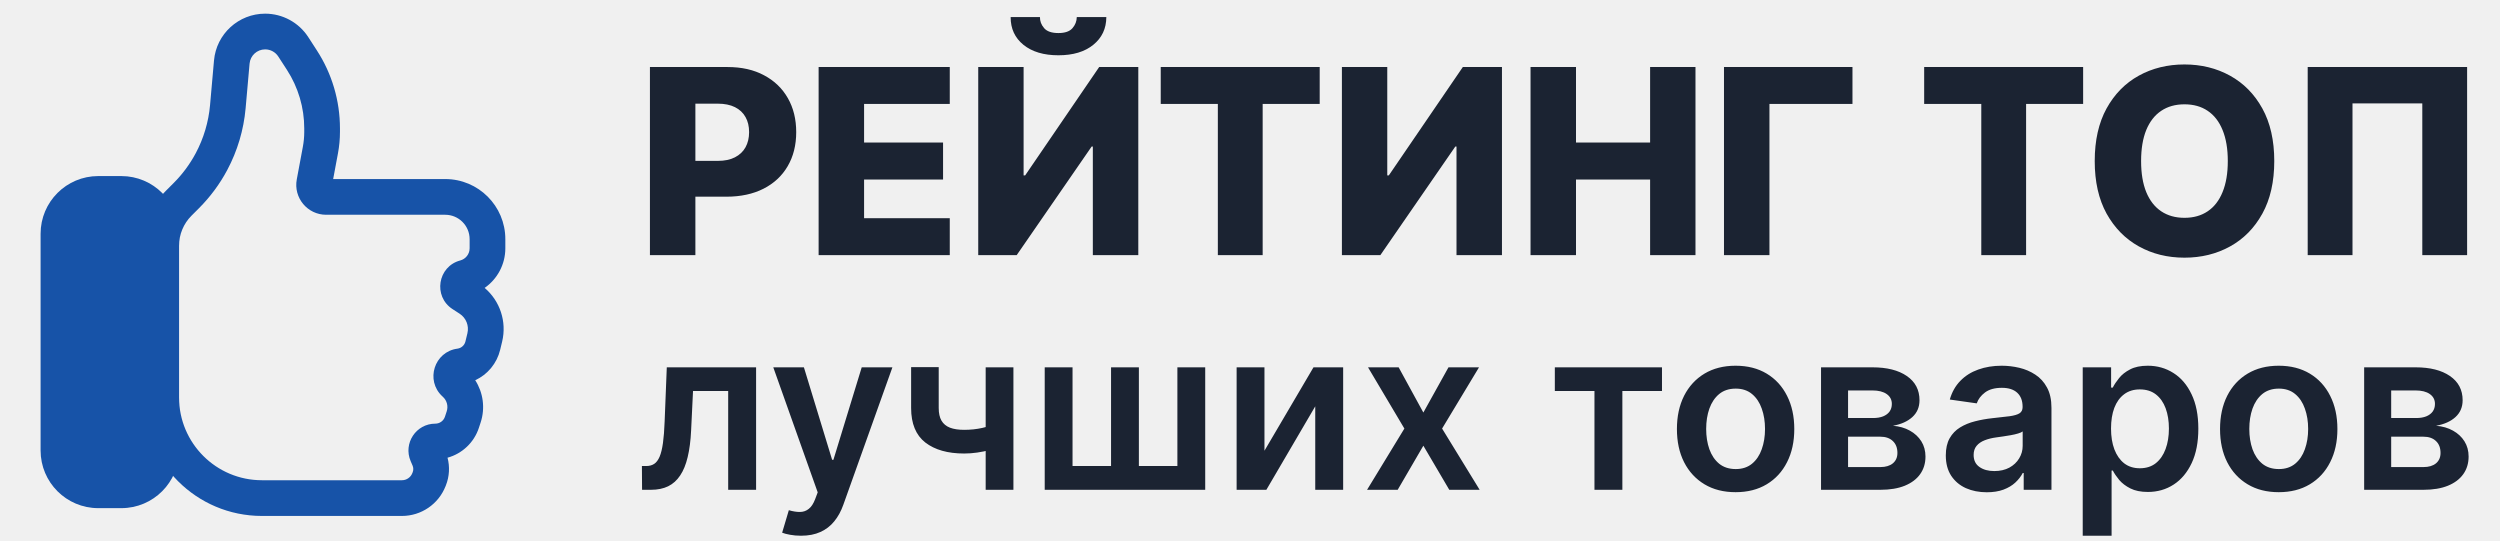
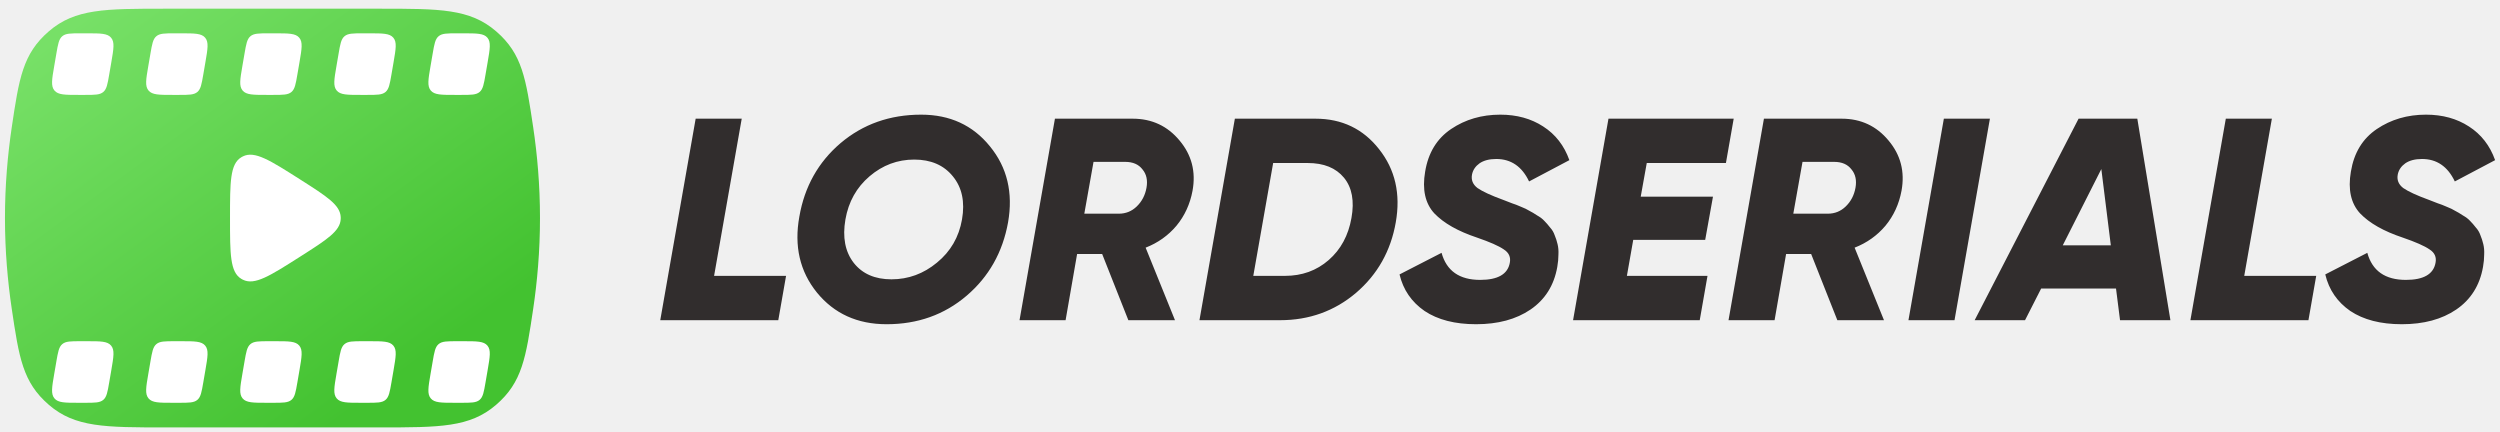
- <svg xmlns="http://www.w3.org/2000/svg" width="245" height="53" viewBox="0 0 245 53" fill="none">
-   <path fill-rule="evenodd" clip-rule="evenodd" d="M25.985 4.839C25.191 4.839 24.528 5.446 24.458 6.237L24.071 10.608C23.883 12.727 23.27 14.787 22.269 16.665C21.534 18.043 20.598 19.306 19.493 20.411L18.766 21.138C17.985 21.919 17.546 22.979 17.546 24.084V38.941C17.546 43.427 21.183 47.063 25.668 47.063H39.389C39.837 47.063 40.241 46.789 40.406 46.371L40.444 46.274C40.525 46.068 40.522 45.839 40.435 45.635L40.243 45.188C39.498 43.45 40.773 41.517 42.664 41.517C43.093 41.517 43.473 41.241 43.606 40.833L43.778 40.309C43.942 39.808 43.799 39.257 43.412 38.898L43.344 38.835C41.665 37.276 42.56 34.467 44.831 34.167C45.212 34.116 45.523 33.836 45.613 33.462L45.807 32.657C45.983 31.923 45.678 31.157 45.045 30.745L44.345 30.29C42.426 29.042 42.894 26.111 45.106 25.524C45.647 25.38 46.023 24.891 46.023 24.331V23.44C46.023 22.118 44.952 21.047 43.631 21.047H31.964C30.13 21.047 28.747 19.382 29.084 17.58L29.68 14.386C29.77 13.902 29.816 13.412 29.816 12.92V12.583C29.816 10.547 29.226 8.554 28.119 6.846L27.271 5.538C26.989 5.102 26.505 4.839 25.985 4.839ZM20.972 5.928C21.202 3.33 23.378 1.339 25.985 1.339C27.691 1.339 29.28 2.203 30.208 3.634L31.055 4.942C32.531 7.218 33.316 9.871 33.316 12.583V12.92C33.316 13.627 33.25 14.333 33.12 15.028L32.65 17.547H43.631C46.885 17.547 49.523 20.185 49.523 23.44V24.331C49.523 25.913 48.739 27.349 47.496 28.215C48.998 29.492 49.68 31.522 49.21 33.475L49.016 34.281C48.694 35.619 47.779 36.704 46.573 37.264C47.352 38.474 47.565 39.989 47.105 41.397L46.933 41.921C46.457 43.377 45.285 44.462 43.858 44.855C44.093 45.745 44.041 46.692 43.7 47.559L43.661 47.656C42.969 49.41 41.275 50.563 39.389 50.563H25.668C19.25 50.563 14.046 45.36 14.046 38.941V24.084C14.046 22.051 14.854 20.101 16.291 18.663L17.018 17.936C17.879 17.075 18.608 16.091 19.181 15.017C19.961 13.555 20.438 11.95 20.585 10.299L20.972 5.928Z" fill="#1753A8" />
-   <path d="M5.728 22.907C5.728 20.752 7.474 19.005 9.629 19.005H11.894C14.049 19.005 15.796 20.752 15.796 22.907V44.146C15.796 46.301 14.049 48.048 11.894 48.048H9.629C7.474 48.048 5.728 46.301 5.728 44.146V22.907Z" fill="#1753A8" />
-   <path fill-rule="evenodd" clip-rule="evenodd" d="M3.978 22.907C3.978 19.785 6.508 17.255 9.629 17.255H11.894C15.015 17.255 17.546 19.785 17.546 22.907V44.146C17.546 47.268 15.015 49.798 11.894 49.798H9.629C6.508 49.798 3.978 47.268 3.978 44.146V22.907ZM9.629 20.755C8.441 20.755 7.478 21.718 7.478 22.907V44.146C7.478 45.335 8.441 46.298 9.629 46.298H11.894C13.082 46.298 14.046 45.335 14.046 44.146V22.907C14.046 21.718 13.082 20.755 11.894 20.755H9.629Z" fill="#1753A8" />
-   <path d="M63.693 25V6.569H71.307C72.686 6.569 73.877 6.839 74.879 7.379C75.887 7.913 76.664 8.659 77.21 9.619C77.756 10.573 78.029 11.683 78.029 12.949C78.029 14.221 77.75 15.334 77.192 16.288C76.64 17.236 75.851 17.971 74.826 18.493C73.799 19.015 72.582 19.276 71.172 19.276H66.474V15.766H70.344C71.016 15.766 71.577 15.649 72.027 15.415C72.483 15.181 72.828 14.854 73.061 14.434C73.296 14.008 73.412 13.513 73.412 12.949C73.412 12.379 73.296 11.887 73.061 11.473C72.828 11.053 72.483 10.729 72.027 10.501C71.571 10.274 71.01 10.159 70.344 10.159H68.148V25H63.693ZM80.225 25V6.569H93.077V10.187H84.68V13.966H92.42V17.593H84.68V21.382H93.077V25H80.225ZM95.867 6.569H100.313V17.188H100.466L107.719 6.569H111.553V25H107.098V14.362H106.981L99.638 25H95.867V6.569ZM105.524 1.673H108.421C108.415 2.801 107.989 3.707 107.143 4.391C106.303 5.075 105.164 5.417 103.724 5.417C102.284 5.417 101.141 5.075 100.295 4.391C99.455 3.707 99.038 2.801 99.044 1.673H101.915C101.909 2.069 102.044 2.429 102.32 2.753C102.596 3.077 103.064 3.239 103.724 3.239C104.366 3.239 104.825 3.08 105.101 2.762C105.377 2.444 105.518 2.081 105.524 1.673ZM113.752 10.187V6.569H129.33V10.187H123.741V25H119.349V10.187H113.752ZM131.506 6.569H135.952V17.188H136.105L143.358 6.569H147.192V25H142.737V14.362H142.62L135.277 25H131.506V6.569ZM149.993 25V6.569H154.448V13.966H161.711V6.569H166.157V25H161.711V17.593H154.448V25H149.993ZM181.542 6.569V10.187H173.406V25H168.951V6.569H181.542ZM188.568 10.187V6.569H204.147V10.187H198.558V25H194.166V10.187H188.568ZM222.878 15.784C222.878 17.812 222.488 19.531 221.708 20.941C220.928 22.351 219.872 23.422 218.54 24.154C217.214 24.886 215.726 25.252 214.076 25.252C212.42 25.252 210.929 24.883 209.603 24.145C208.277 23.407 207.224 22.336 206.444 20.932C205.67 19.522 205.283 17.806 205.283 15.784C205.283 13.756 205.67 12.037 206.444 10.627C207.224 9.217 208.277 8.147 209.603 7.415C210.929 6.683 212.42 6.317 214.076 6.317C215.726 6.317 217.214 6.683 218.54 7.415C219.872 8.147 220.928 9.217 221.708 10.627C222.488 12.037 222.878 13.756 222.878 15.784ZM218.324 15.784C218.324 14.584 218.153 13.57 217.811 12.742C217.475 11.914 216.989 11.287 216.353 10.861C215.723 10.435 214.964 10.223 214.076 10.223C213.194 10.223 212.435 10.435 211.799 10.861C211.163 11.287 210.674 11.914 210.332 12.742C209.996 13.57 209.828 14.584 209.828 15.784C209.828 16.984 209.996 17.998 210.332 18.826C210.674 19.654 211.163 20.281 211.799 20.707C212.435 21.133 213.194 21.346 214.076 21.346C214.964 21.346 215.723 21.133 216.353 20.707C216.989 20.281 217.475 19.654 217.811 18.826C218.153 17.998 218.324 16.984 218.324 15.784ZM241.777 6.569V25H237.385V10.133H230.545V25H226.154V6.569H241.777Z" fill="#1B2332" />
-   <path d="M62.923 48L62.907 45.671H63.322C63.634 45.671 63.897 45.601 64.111 45.46C64.324 45.32 64.501 45.085 64.642 44.757C64.783 44.424 64.892 43.976 64.97 43.413C65.048 42.851 65.103 42.15 65.134 41.311L65.345 35.998H74.097V48H71.362V38.318H67.916L67.729 42.186C67.682 43.187 67.57 44.054 67.393 44.788C67.221 45.518 66.976 46.119 66.658 46.593C66.346 47.068 65.952 47.422 65.478 47.656C65.004 47.885 64.444 48 63.798 48H62.923ZM78.494 52.501C78.108 52.501 77.751 52.47 77.423 52.407C77.1 52.35 76.842 52.282 76.65 52.204L77.306 50C77.718 50.12 78.085 50.178 78.408 50.172C78.731 50.167 79.015 50.066 79.26 49.868C79.51 49.675 79.721 49.352 79.892 48.899L80.135 48.25L75.782 35.998H78.783L81.549 45.062H81.674L84.448 35.998H87.456L82.651 49.453C82.427 50.089 82.13 50.633 81.76 51.087C81.39 51.545 80.937 51.894 80.4 52.134C79.869 52.379 79.233 52.501 78.494 52.501ZM99.315 35.998V48H96.596V35.998H99.315ZM98.042 41.421V43.733C97.734 43.869 97.385 43.991 96.995 44.101C96.609 44.205 96.2 44.288 95.768 44.351C95.341 44.413 94.913 44.445 94.486 44.445C92.882 44.445 91.613 44.085 90.681 43.366C89.754 42.642 89.29 41.514 89.29 39.983V35.982H91.994V39.983C91.994 40.498 92.085 40.913 92.267 41.225C92.45 41.538 92.726 41.767 93.096 41.913C93.465 42.053 93.929 42.124 94.486 42.124C95.112 42.124 95.705 42.061 96.268 41.936C96.831 41.811 97.422 41.639 98.042 41.421ZM102.382 35.998H105.109V45.671H108.883V35.998H111.61V45.671H115.384V35.998H118.111V48H102.382V35.998ZM123.917 44.171L128.722 35.998H131.629V48H128.894V39.819L124.104 48H121.189V35.998H123.917V44.171ZM137.067 35.998L139.489 40.428L141.951 35.998H144.943L141.325 41.999L145.006 48H142.029L139.489 43.679L136.973 48H133.972L137.629 41.999L134.066 35.998H137.067ZM152.373 38.318V35.998H162.875V38.318H158.992V48H156.257V38.318H152.373ZM170.089 48.234C168.917 48.234 167.901 47.977 167.041 47.461C166.182 46.945 165.515 46.224 165.041 45.296C164.572 44.369 164.338 43.285 164.338 42.046C164.338 40.806 164.572 39.72 165.041 38.787C165.515 37.855 166.182 37.131 167.041 36.615C167.901 36.099 168.917 35.841 170.089 35.841C171.261 35.841 172.277 36.099 173.136 36.615C173.996 37.131 174.66 37.855 175.129 38.787C175.603 39.72 175.84 40.806 175.84 42.046C175.84 43.285 175.603 44.369 175.129 45.296C174.66 46.224 173.996 46.945 173.136 47.461C172.277 47.977 171.261 48.234 170.089 48.234ZM170.104 45.968C170.74 45.968 171.271 45.794 171.698 45.445C172.126 45.091 172.443 44.617 172.652 44.023C172.865 43.429 172.972 42.767 172.972 42.038C172.972 41.303 172.865 40.639 172.652 40.045C172.443 39.446 172.126 38.97 171.698 38.615C171.271 38.261 170.74 38.084 170.104 38.084C169.453 38.084 168.911 38.261 168.479 38.615C168.052 38.97 167.732 39.446 167.518 40.045C167.31 40.639 167.205 41.303 167.205 42.038C167.205 42.767 167.31 43.429 167.518 44.023C167.732 44.617 168.052 45.091 168.479 45.445C168.911 45.794 169.453 45.968 170.104 45.968ZM178.461 48V35.998H183.501C184.923 35.998 186.046 36.282 186.869 36.849C187.697 37.417 188.111 38.209 188.111 39.225C188.111 39.897 187.877 40.446 187.408 40.874C186.944 41.296 186.311 41.58 185.509 41.725C186.139 41.777 186.692 41.936 187.166 42.202C187.645 42.468 188.02 42.817 188.291 43.249C188.562 43.681 188.697 44.179 188.697 44.742C188.697 45.403 188.523 45.979 188.174 46.468C187.83 46.953 187.327 47.331 186.666 47.602C186.009 47.867 185.212 48 184.274 48H178.461ZM181.11 45.773H184.274C184.795 45.773 185.204 45.651 185.501 45.406C185.798 45.156 185.947 44.817 185.947 44.39C185.947 43.895 185.798 43.507 185.501 43.226C185.204 42.939 184.795 42.796 184.274 42.796H181.11V45.773ZM181.11 40.967H183.556C183.941 40.967 184.272 40.913 184.548 40.803C184.824 40.689 185.035 40.53 185.181 40.327C185.327 40.118 185.4 39.871 185.4 39.584C185.4 39.173 185.23 38.85 184.892 38.615C184.558 38.381 184.095 38.264 183.501 38.264H181.11V40.967ZM194.705 48.242C193.945 48.242 193.26 48.107 192.65 47.836C192.046 47.56 191.567 47.154 191.213 46.617C190.864 46.08 190.689 45.419 190.689 44.632C190.689 43.955 190.814 43.395 191.064 42.952C191.314 42.509 191.655 42.155 192.088 41.889C192.52 41.624 193.007 41.423 193.549 41.288C194.096 41.147 194.661 41.045 195.245 40.983C195.948 40.91 196.518 40.845 196.956 40.788C197.394 40.725 197.711 40.631 197.909 40.506C198.112 40.376 198.214 40.175 198.214 39.905V39.858C198.214 39.269 198.039 38.813 197.69 38.49C197.341 38.167 196.839 38.006 196.182 38.006C195.489 38.006 194.94 38.157 194.534 38.459C194.132 38.761 193.862 39.118 193.721 39.53L191.08 39.154C191.288 38.425 191.632 37.816 192.111 37.326C192.59 36.831 193.177 36.461 193.869 36.216C194.562 35.966 195.328 35.841 196.167 35.841C196.745 35.841 197.321 35.909 197.894 36.044C198.467 36.18 198.99 36.404 199.464 36.717C199.938 37.024 200.319 37.443 200.605 37.975C200.897 38.506 201.043 39.17 201.043 39.967V48H198.323V46.351H198.23C198.058 46.685 197.815 46.997 197.503 47.289C197.196 47.575 196.807 47.807 196.339 47.984C195.875 48.156 195.331 48.242 194.705 48.242ZM195.44 46.164C196.008 46.164 196.5 46.052 196.917 45.828C197.334 45.599 197.654 45.296 197.878 44.921C198.107 44.546 198.222 44.137 198.222 43.694V42.28C198.133 42.353 197.982 42.421 197.769 42.483C197.56 42.546 197.326 42.6 197.065 42.647C196.805 42.694 196.547 42.736 196.292 42.772C196.036 42.809 195.815 42.84 195.628 42.866C195.206 42.923 194.828 43.017 194.495 43.148C194.161 43.278 193.898 43.46 193.705 43.694C193.513 43.924 193.416 44.221 193.416 44.585C193.416 45.106 193.606 45.499 193.987 45.765C194.367 46.031 194.851 46.164 195.44 46.164ZM204.107 52.501V35.998H206.889V37.982H207.053C207.199 37.691 207.405 37.381 207.67 37.053C207.936 36.719 208.295 36.435 208.749 36.201C209.202 35.961 209.78 35.841 210.483 35.841C211.411 35.841 212.247 36.078 212.992 36.552C213.742 37.021 214.336 37.717 214.773 38.639C215.216 39.556 215.437 40.681 215.437 42.014C215.437 43.332 215.221 44.452 214.789 45.374C214.356 46.297 213.768 47 213.023 47.484C212.278 47.969 211.434 48.211 210.491 48.211C209.803 48.211 209.233 48.096 208.78 47.867C208.327 47.638 207.962 47.362 207.686 47.039C207.415 46.711 207.204 46.401 207.053 46.109H206.936V52.501H204.107ZM206.881 41.999C206.881 42.775 206.99 43.455 207.209 44.038C207.433 44.622 207.754 45.078 208.17 45.406C208.592 45.729 209.103 45.89 209.702 45.89C210.327 45.89 210.851 45.724 211.272 45.39C211.694 45.051 212.012 44.59 212.226 44.007C212.445 43.418 212.554 42.749 212.554 41.999C212.554 41.254 212.447 40.592 212.234 40.014C212.02 39.436 211.702 38.983 211.28 38.654C210.858 38.326 210.332 38.162 209.702 38.162C209.098 38.162 208.584 38.321 208.163 38.639C207.741 38.957 207.42 39.402 207.201 39.975C206.988 40.548 206.881 41.223 206.881 41.999ZM223.315 48.234C222.143 48.234 221.127 47.977 220.268 47.461C219.408 46.945 218.741 46.224 218.267 45.296C217.798 44.369 217.564 43.285 217.564 42.046C217.564 40.806 217.798 39.72 218.267 38.787C218.741 37.855 219.408 37.131 220.268 36.615C221.127 36.099 222.143 35.841 223.315 35.841C224.487 35.841 225.503 36.099 226.363 36.615C227.222 37.131 227.886 37.855 228.355 38.787C228.829 39.72 229.066 40.806 229.066 42.046C229.066 43.285 228.829 44.369 228.355 45.296C227.886 46.224 227.222 46.945 226.363 47.461C225.503 47.977 224.487 48.234 223.315 48.234ZM223.331 45.968C223.966 45.968 224.498 45.794 224.925 45.445C225.352 45.091 225.67 44.617 225.878 44.023C226.092 43.429 226.199 42.767 226.199 42.038C226.199 41.303 226.092 40.639 225.878 40.045C225.67 39.446 225.352 38.97 224.925 38.615C224.498 38.261 223.966 38.084 223.331 38.084C222.68 38.084 222.138 38.261 221.705 38.615C221.278 38.97 220.958 39.446 220.744 40.045C220.536 40.639 220.432 41.303 220.432 42.038C220.432 42.767 220.536 43.429 220.744 44.023C220.958 44.617 221.278 45.091 221.705 45.445C222.138 45.794 222.68 45.968 223.331 45.968ZM231.687 48V35.998H236.727C238.149 35.998 239.272 36.282 240.095 36.849C240.923 37.417 241.338 38.209 241.338 39.225C241.338 39.897 241.103 40.446 240.634 40.874C240.171 41.296 239.538 41.58 238.735 41.725C239.366 41.777 239.918 41.936 240.392 42.202C240.871 42.468 241.246 42.817 241.517 43.249C241.788 43.681 241.924 44.179 241.924 44.742C241.924 45.403 241.749 45.979 241.4 46.468C241.056 46.953 240.554 47.331 239.892 47.602C239.236 47.867 238.439 48 237.501 48H231.687ZM234.336 45.773H237.501C238.022 45.773 238.431 45.651 238.728 45.406C239.025 45.156 239.173 44.817 239.173 44.39C239.173 43.895 239.025 43.507 238.728 43.226C238.431 42.939 238.022 42.796 237.501 42.796H234.336V45.773ZM234.336 40.967H236.782C237.167 40.967 237.498 40.913 237.774 40.803C238.05 40.689 238.261 40.53 238.407 40.327C238.553 40.118 238.626 39.871 238.626 39.584C238.626 39.173 238.457 38.85 238.118 38.615C237.785 38.381 237.321 38.264 236.727 38.264H234.336V40.967Z" fill="#1B2332" />
+ <svg xmlns="http://www.w3.org/2000/svg" width="203" height="35" viewBox="0 0 203 35" fill="none">
+   <path d="M43.299 25.052C42.705 29.043 42.408 31.039 40.282 32.873C38.156 34.706 35.712 34.706 30.825 34.706H13.425C8.538 34.706 6.094 34.706 3.968 32.873C1.842 31.039 1.545 29.043 0.951 25.052C0.626 22.864 0.403 20.387 0.403 17.706C0.403 15.026 0.626 12.548 0.951 10.361C1.545 6.369 1.842 4.373 3.968 2.54C6.094 0.706 8.538 0.706 13.425 0.706L30.825 0.706C35.712 0.706 38.156 0.706 40.282 2.54C42.408 4.373 42.705 6.369 43.299 10.361C43.624 12.548 43.847 15.026 43.847 17.706C43.847 20.387 43.624 22.864 43.299 25.052Z" fill="url(#paint0_linear_142_2439)" />
+   <path d="M24.378 14.576C26.546 15.956 27.63 16.645 27.666 17.638C27.667 17.683 27.667 17.729 27.666 17.775C27.63 18.767 26.546 19.456 24.378 20.836C21.912 22.406 20.678 23.191 19.722 22.712C19.678 22.691 19.636 22.667 19.594 22.642C18.677 22.092 18.677 20.63 18.677 17.706C18.677 14.782 18.677 13.32 19.594 12.77C19.636 12.745 19.678 12.722 19.722 12.7C20.678 12.222 21.912 13.007 24.378 14.576Z" fill="white" />
+   <path d="M4.574 4.367C4.71 3.574 4.779 3.177 5.058 2.941C5.337 2.706 5.74 2.706 6.545 2.706H7.07C8.171 2.706 8.721 2.706 9.021 3.062C9.321 3.417 9.227 3.96 9.041 5.045L8.869 6.045C8.733 6.839 8.664 7.235 8.385 7.471C8.106 7.706 7.703 7.706 6.898 7.706H6.373C5.272 7.706 4.722 7.706 4.422 7.351C4.122 6.995 4.215 6.452 4.402 5.367L4.574 4.367Z" fill="white" />
+   <path d="M12.213 4.367C12.35 3.574 12.418 3.177 12.697 2.942C12.976 2.706 13.379 2.706 14.184 2.706H14.709C15.81 2.706 16.361 2.706 16.66 3.062C16.96 3.417 16.867 3.96 16.68 5.045L16.508 6.045C16.372 6.839 16.304 7.235 16.024 7.471C15.745 7.706 15.343 7.706 14.537 7.706H14.012C12.911 7.706 12.361 7.706 12.061 7.351C11.761 6.995 11.855 6.452 12.041 5.367L12.213 4.367Z" fill="white" />
+   <path d="M19.852 4.367C19.989 3.574 20.057 3.177 20.336 2.942C20.616 2.706 21.018 2.706 21.823 2.706H22.348C23.449 2.706 24 2.706 24.3 3.062C24.599 3.417 24.506 3.96 24.32 5.045L24.148 6.045C24.011 6.839 23.943 7.235 23.664 7.471C23.384 7.706 22.982 7.706 22.177 7.706H21.652C20.551 7.706 20 7.706 19.7 7.351C19.401 6.995 19.494 6.452 19.68 5.367L19.852 4.367Z" fill="white" />
+   <path d="M27.492 4.367C27.628 3.574 27.696 3.177 27.976 2.942C28.255 2.706 28.657 2.706 29.463 2.706H29.988C31.089 2.706 31.639 2.706 31.939 3.062C32.239 3.417 32.145 3.96 31.959 5.045L31.787 6.045C31.65 6.839 31.582 7.235 31.303 7.471C31.024 7.706 30.621 7.706 29.816 7.706H29.291C28.19 7.706 27.639 7.706 27.34 7.351C27.04 6.995 27.133 6.452 27.32 5.367L27.492 4.367Z" fill="white" />
+   <path d="M35.131 4.367C35.267 3.574 35.336 3.177 35.615 2.942C35.894 2.706 36.297 2.706 37.102 2.706H37.627C38.728 2.706 39.278 2.706 39.578 3.062C39.878 3.417 39.785 3.96 39.598 5.045L39.426 6.045C39.29 6.839 39.221 7.235 38.942 7.471C38.663 7.706 38.26 7.706 37.455 7.706H36.93C35.829 7.706 35.279 7.706 34.979 7.351C34.679 6.995 34.773 6.452 34.959 5.367L35.131 4.367Z" fill="white" />
+   <path d="M4.574 29.367C4.71 28.574 4.779 28.177 5.058 27.942C5.337 27.706 5.74 27.706 6.545 27.706H7.07C8.171 27.706 8.721 27.706 9.021 28.062C9.321 28.417 9.227 28.96 9.041 30.045L8.869 31.045C8.733 31.839 8.664 32.236 8.385 32.471C8.106 32.706 7.703 32.706 6.898 32.706H6.373C5.272 32.706 4.722 32.706 4.422 32.351C4.122 31.995 4.215 31.453 4.402 30.367L4.574 29.367Z" fill="white" />
+   <path d="M12.213 29.367C12.35 28.574 12.418 28.177 12.697 27.942C12.976 27.706 13.379 27.706 14.184 27.706H14.709C15.81 27.706 16.361 27.706 16.66 28.062C16.96 28.417 16.867 28.96 16.68 30.045L16.508 31.045C16.372 31.839 16.304 32.236 16.024 32.471C15.745 32.706 15.343 32.706 14.537 32.706H14.012C12.911 32.706 12.361 32.706 12.061 32.351C11.761 31.995 11.855 31.453 12.041 30.367L12.213 29.367Z" fill="white" />
+   <path d="M19.852 29.367C19.989 28.574 20.057 28.177 20.336 27.942C20.616 27.706 21.018 27.706 21.823 27.706H22.348C23.449 27.706 24 27.706 24.3 28.062C24.599 28.417 24.506 28.96 24.32 30.045L24.148 31.045C24.011 31.839 23.943 32.236 23.664 32.471C23.384 32.706 22.982 32.706 22.177 32.706H21.652C20.551 32.706 20 32.706 19.7 32.351C19.401 31.995 19.494 31.453 19.68 30.367L19.852 29.367Z" fill="white" />
+   <path d="M27.492 29.367C27.628 28.574 27.696 28.177 27.976 27.942C28.255 27.706 28.657 27.706 29.463 27.706H29.988C31.089 27.706 31.639 27.706 31.939 28.062C32.239 28.417 32.145 28.96 31.959 30.045L31.787 31.045C31.65 31.839 31.582 32.236 31.303 32.471C31.024 32.706 30.621 32.706 29.816 32.706H29.291C28.19 32.706 27.639 32.706 27.34 32.351C27.04 31.995 27.133 31.453 27.32 30.367L27.492 29.367Z" fill="white" />
+   <path d="M35.131 29.367C35.267 28.574 35.336 28.177 35.615 27.942C35.894 27.706 36.297 27.706 37.102 27.706H37.627C38.728 27.706 39.278 27.706 39.578 28.062C39.878 28.417 39.785 28.96 39.598 30.045L39.426 31.045C39.29 31.839 39.221 32.236 38.942 32.471C38.663 32.706 38.26 32.706 37.455 32.706H36.93C35.829 32.706 35.279 32.706 34.979 32.351C34.679 31.995 34.773 31.453 34.959 30.367L35.131 29.367Z" fill="white" />
+   <path d="M57.984 22.4H63.828L63.197 26H53.613L54.244 22.4L56.488 9.637H60.228L57.984 22.4ZM71.99 26.327C69.622 26.327 67.736 25.47 66.334 23.756C64.947 22.042 64.472 19.985 64.908 17.585C65.329 15.154 66.443 13.167 68.251 11.624C70.074 10.082 72.255 9.31 74.796 9.31C77.133 9.31 78.995 10.167 80.382 11.882C81.785 13.596 82.275 15.653 81.855 18.052C81.418 20.483 80.296 22.47 78.489 24.013C76.681 25.556 74.515 26.327 71.99 26.327ZM72.388 22.681C73.759 22.681 74.99 22.229 76.081 21.325C77.188 20.421 77.865 19.252 78.115 17.819C78.364 16.385 78.115 15.216 77.367 14.312C76.634 13.409 75.59 12.957 74.234 12.957C72.879 12.957 71.671 13.409 70.611 14.312C69.552 15.216 68.897 16.385 68.648 17.819C68.398 19.268 68.624 20.445 69.326 21.348C70.027 22.237 71.048 22.681 72.388 22.681ZM96.835 15.481C96.632 16.572 96.196 17.523 95.526 18.333C94.856 19.128 94.022 19.72 93.025 20.11L95.409 26H91.622L89.495 20.624H87.461L86.526 26H82.786L85.661 9.637H91.973C93.531 9.637 94.801 10.23 95.783 11.414C96.764 12.583 97.115 13.938 96.835 15.481ZM92.3 16.767C92.721 16.362 92.986 15.855 93.095 15.248C93.204 14.64 93.095 14.141 92.767 13.752C92.456 13.346 91.988 13.144 91.365 13.144H88.794L88.046 17.351H90.851C91.412 17.351 91.895 17.157 92.3 16.767ZM106.816 9.637C108.966 9.637 110.688 10.463 111.982 12.115C113.291 13.767 113.743 15.746 113.337 18.052C112.932 20.374 111.857 22.283 110.112 23.779C108.366 25.26 106.309 26 103.941 26H97.396L100.271 9.637H106.816ZM109.738 17.702C109.987 16.315 109.784 15.224 109.13 14.429C108.475 13.635 107.494 13.237 106.185 13.237H103.38L101.767 22.4H104.338C105.725 22.4 106.909 21.972 107.891 21.115C108.873 20.258 109.488 19.12 109.738 17.702ZM119.86 26.327C118.146 26.327 116.751 25.969 115.676 25.252C114.616 24.52 113.938 23.53 113.642 22.283L117.055 20.53C117.46 21.995 118.504 22.727 120.187 22.727C121.621 22.727 122.423 22.268 122.595 21.348C122.688 20.881 122.524 20.515 122.104 20.25C121.699 19.969 120.974 19.65 119.93 19.291C118.387 18.777 117.234 18.123 116.47 17.328C115.722 16.517 115.473 15.388 115.722 13.938C115.972 12.411 116.673 11.258 117.826 10.479C118.979 9.7 120.312 9.31 121.823 9.31C123.163 9.31 124.324 9.63 125.306 10.269C126.303 10.908 127.012 11.819 127.433 13.004L124.161 14.733C123.584 13.518 122.696 12.91 121.496 12.91C120.935 12.91 120.483 13.027 120.14 13.261C119.813 13.494 119.61 13.79 119.532 14.149C119.439 14.601 119.587 14.975 119.977 15.271C120.382 15.551 121.075 15.871 122.057 16.229C122.353 16.338 122.595 16.432 122.782 16.51C122.984 16.572 123.226 16.666 123.506 16.79C123.787 16.899 124.013 17.008 124.184 17.117C124.371 17.211 124.581 17.336 124.815 17.491C125.065 17.632 125.259 17.78 125.4 17.936C125.555 18.091 125.711 18.271 125.867 18.473C126.039 18.66 126.163 18.871 126.241 19.104C126.335 19.323 126.413 19.564 126.475 19.829C126.537 20.078 126.561 20.359 126.545 20.671C126.545 20.982 126.514 21.317 126.451 21.676C126.187 23.172 125.462 24.325 124.278 25.135C123.109 25.93 121.636 26.327 119.86 26.327ZM140.145 13.237H133.717L133.226 15.972H139.093L138.462 19.478H132.618L132.104 22.4H138.649L138.018 26H127.733L130.608 9.637H140.776L140.145 13.237ZM154.405 15.481C154.202 16.572 153.766 17.523 153.096 18.333C152.426 19.128 151.592 19.72 150.595 20.11L152.979 26H149.192L147.065 20.624H145.031L144.096 26H140.356L143.231 9.637H149.543C151.101 9.637 152.371 10.23 153.353 11.414C154.335 12.583 154.685 13.938 154.405 15.481ZM149.87 16.767C150.291 16.362 150.556 15.855 150.665 15.248C150.774 14.64 150.665 14.141 150.337 13.752C150.026 13.346 149.558 13.144 148.935 13.144H146.364L145.616 17.351H148.421C148.982 17.351 149.465 17.157 149.87 16.767ZM157.841 9.637H161.581L158.706 26H154.966L157.841 9.637ZM172.147 26L171.82 23.429H165.742L164.433 26H160.343L168.781 9.637H173.55L176.238 26H172.147ZM167.496 19.922H171.399L170.628 13.728L167.496 19.922ZM182.232 22.4H188.076L187.445 26H177.861L178.492 22.4L180.736 9.637H184.476L182.232 22.4ZM195.03 26.327C193.315 26.327 191.921 25.969 190.845 25.252C189.786 24.52 189.108 23.53 188.812 22.283L192.225 20.53C192.63 21.995 193.674 22.727 195.357 22.727C196.79 22.727 197.593 22.268 197.764 21.348C197.858 20.881 197.694 20.515 197.274 20.25C196.868 19.969 196.144 19.65 195.1 19.291C193.557 18.777 192.404 18.123 191.64 17.328C190.892 16.517 190.643 15.388 190.892 13.938C191.141 12.411 191.843 11.258 192.996 10.479C194.149 9.7 195.481 9.31 196.993 9.31C198.333 9.31 199.494 9.63 200.476 10.269C201.473 10.908 202.182 11.819 202.603 13.004L199.331 14.733C198.754 13.518 197.866 12.91 196.666 12.91C196.105 12.91 195.653 13.027 195.31 13.261C194.983 13.494 194.78 13.79 194.702 14.149C194.609 14.601 194.757 14.975 195.146 15.271C195.552 15.551 196.245 15.871 197.227 16.229C197.523 16.338 197.764 16.432 197.951 16.51C198.154 16.572 198.396 16.666 198.676 16.79C198.957 16.899 199.182 17.008 199.354 17.117C199.541 17.211 199.751 17.336 199.985 17.491C200.234 17.632 200.429 17.78 200.569 17.936C200.725 18.091 200.881 18.271 201.037 18.473C201.208 18.66 201.333 18.871 201.411 19.104C201.504 19.323 201.582 19.564 201.645 19.829C201.707 20.078 201.73 20.359 201.715 20.671C201.715 20.982 201.684 21.317 201.621 21.676C201.356 23.172 200.632 24.325 199.447 25.135C198.279 25.93 196.806 26.327 195.03 26.327Z" fill="#312D2D" />
+   <defs>
+     <linearGradient id="paint0_linear_142_2439" x1="5.538" y1="2.343" x2="28.412" y2="33.537" gradientUnits="userSpaceOnUse">
+       <stop stop-color="#77E067" />
+       <stop offset="1" stop-color="#43C230" />
+     </linearGradient>
+   </defs>
</svg>
